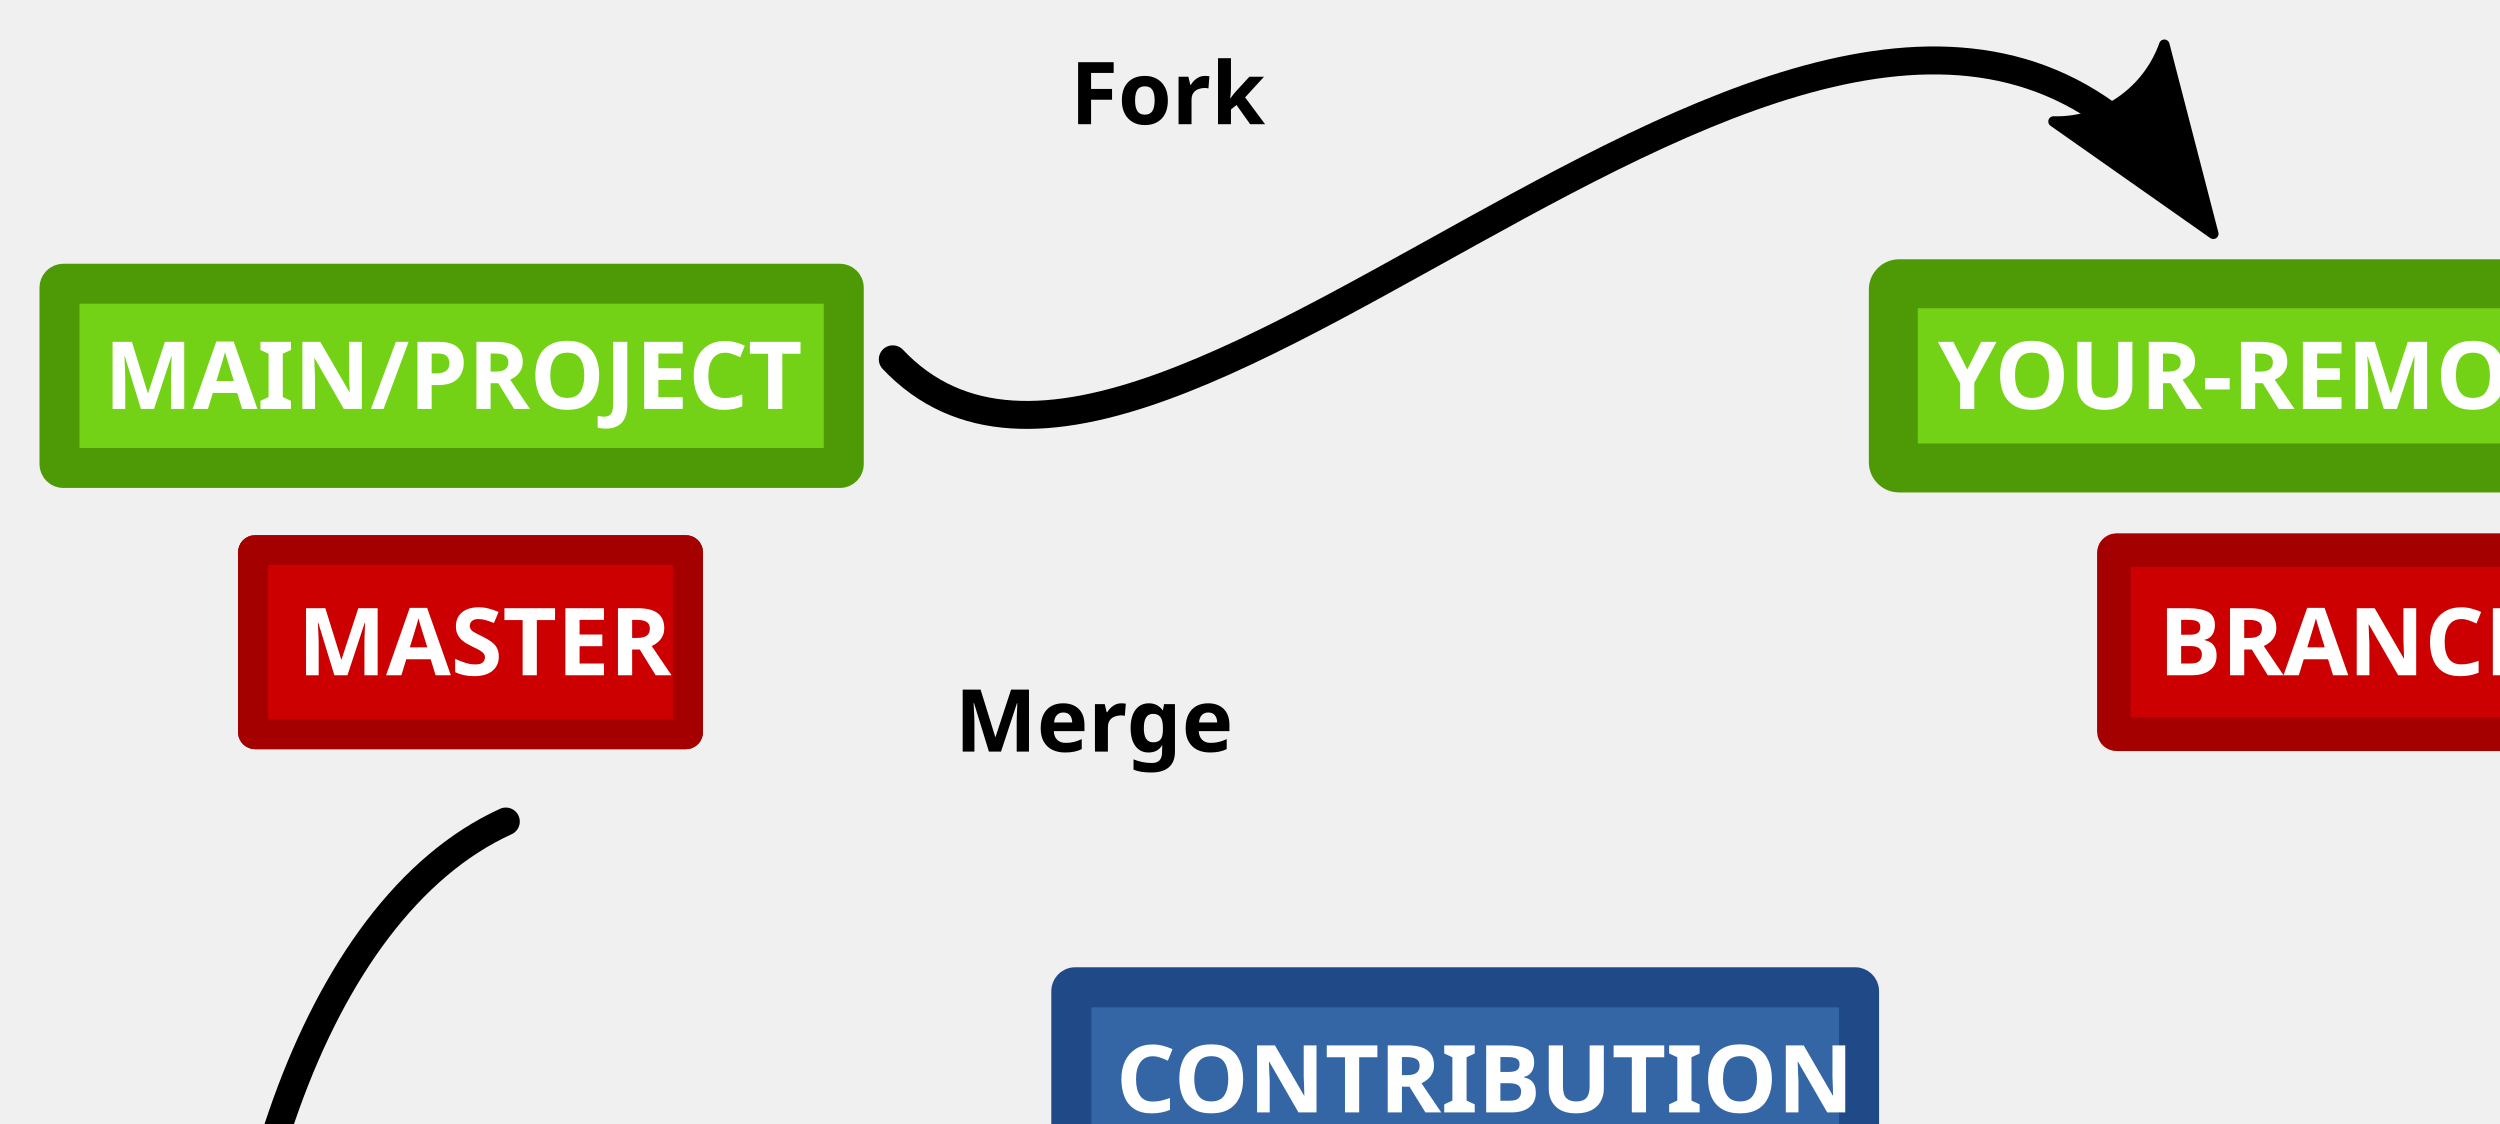
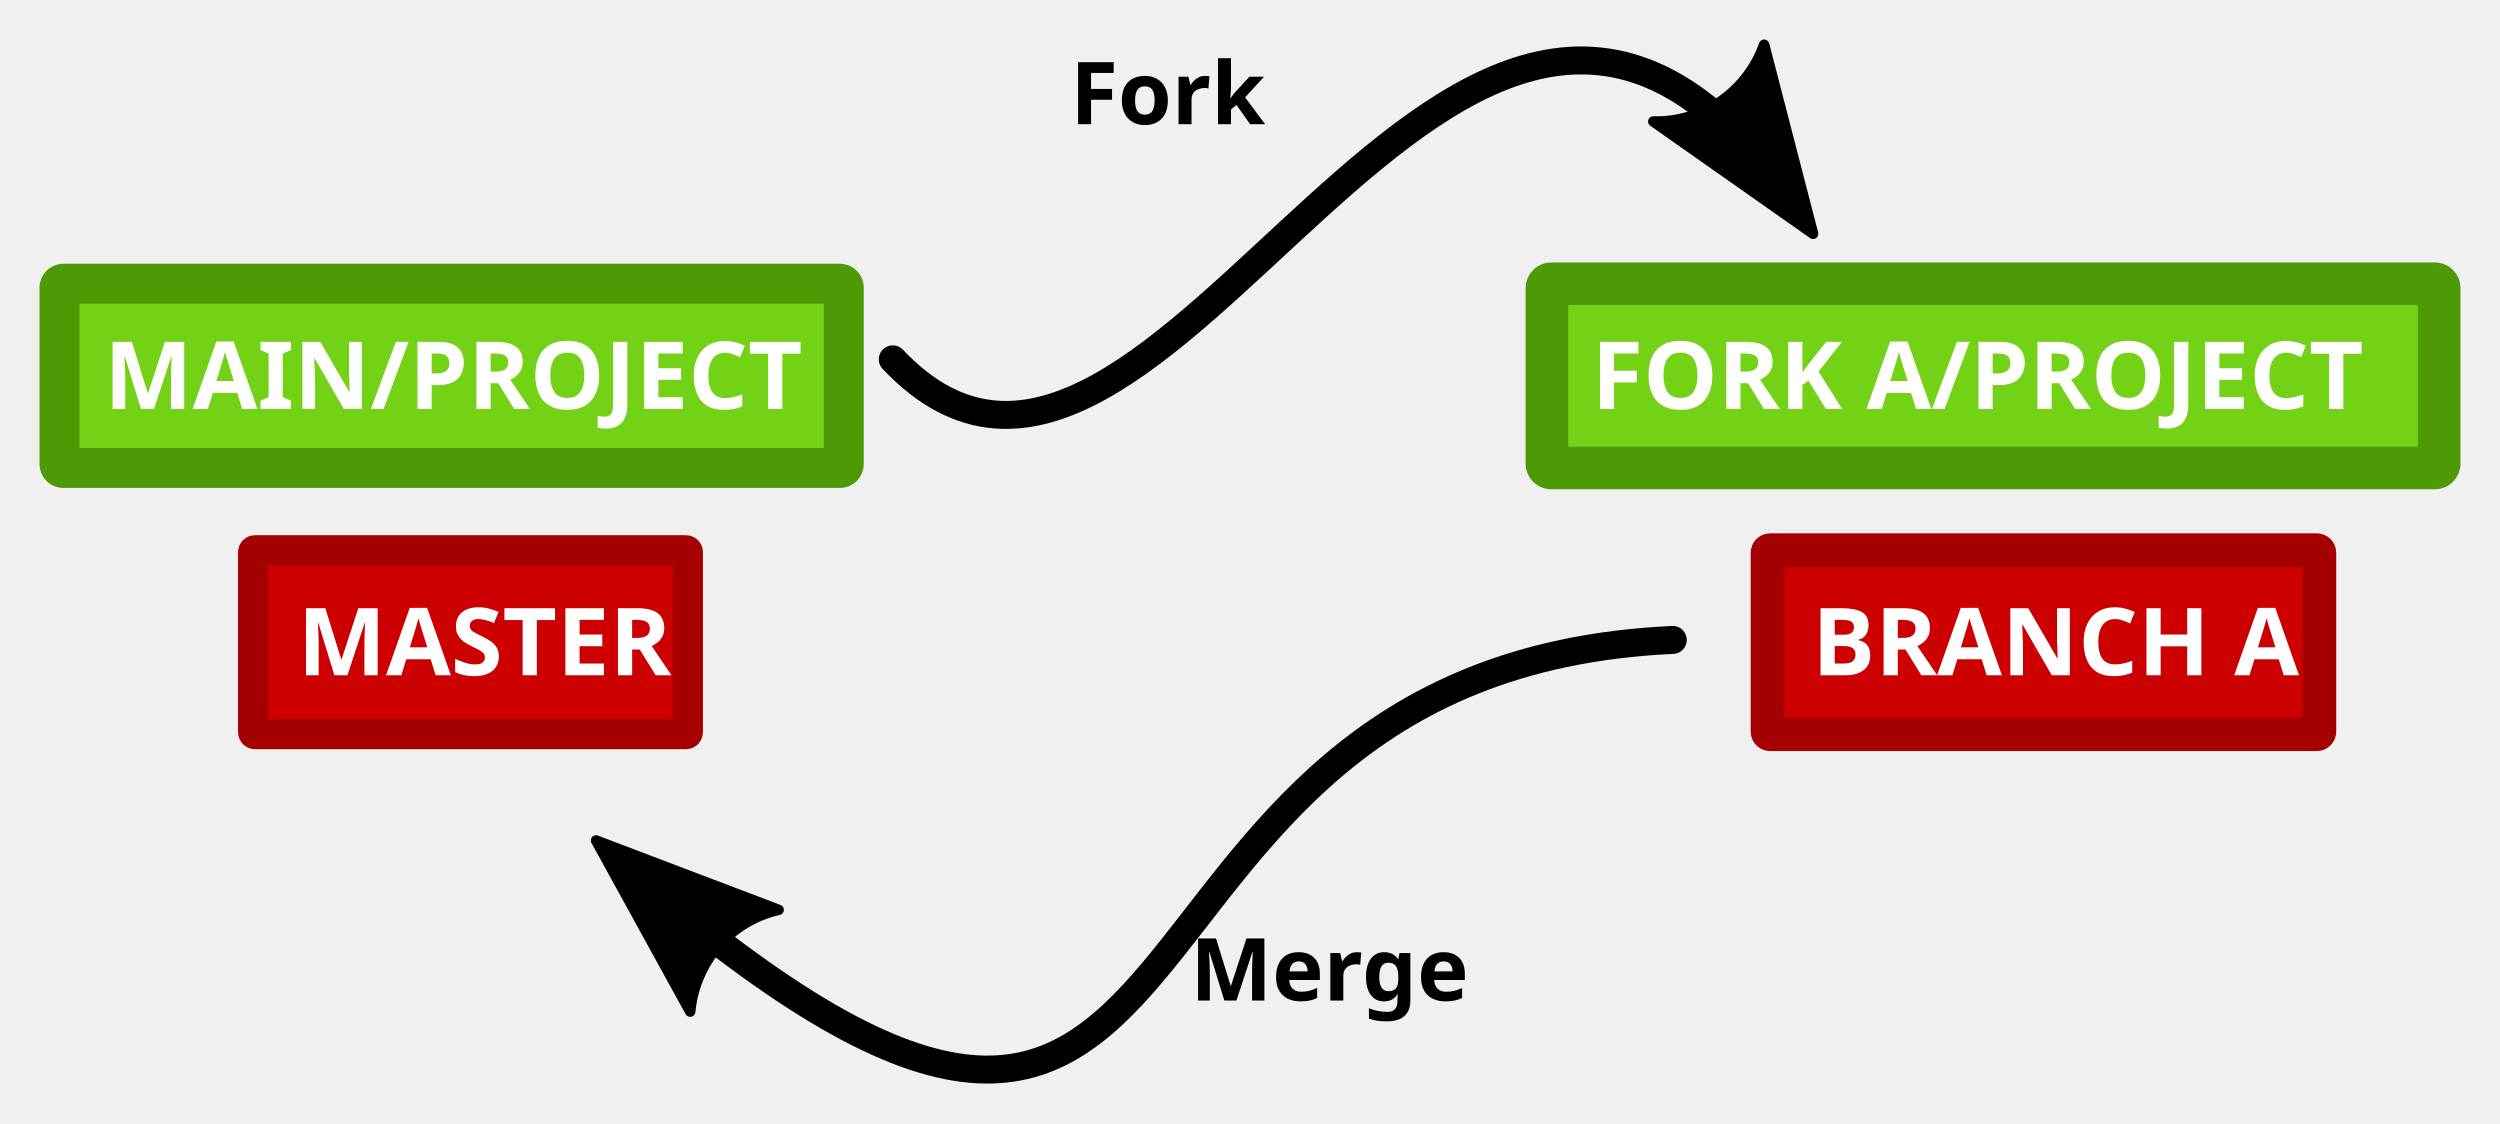
<svg xmlns="http://www.w3.org/2000/svg" width="632.78" height="284.261" viewBox="0 0 632.78 284.261" version="1.1" id="svg8">
  <defs id="defs2">
    <marker orient="auto" refY="0" refX="0" id="marker7130" style="overflow:visible">
      <path id="path7128" style="fill:#000000;fill-opacity:1;fill-rule:evenodd;stroke:#000000;stroke-width:0.625;stroke-linejoin:round;stroke-opacity:1" d="M 8.719,4.034 -2.207,0.016 8.719,-4.002 c -1.745,2.372 -1.735,5.617 -6e-7,8.035 z" transform="scale(-0.6)" />
    </marker>
    <marker style="overflow:visible" id="marker5882" refX="0" refY="0" orient="auto">
      <path transform="scale(-0.6)" d="M 8.719,4.034 -2.207,0.016 8.719,-4.002 c -1.745,2.372 -1.735,5.617 -6e-7,8.035 z" style="fill:#000000;fill-opacity:1;fill-rule:evenodd;stroke:#000000;stroke-width:0.625;stroke-linejoin:round;stroke-opacity:1" id="path5880" />
    </marker>
    <marker orient="auto" refY="0" refX="0" id="Arrow2Lend" style="overflow:visible">
      <path id="path5263" style="fill:#000000;fill-opacity:1;fill-rule:evenodd;stroke:#000000;stroke-width:0.625;stroke-linejoin:round;stroke-opacity:1" d="M 8.719,4.034 -2.207,0.016 8.719,-4.002 c -1.745,2.372 -1.735,5.617 -6e-7,8.035 z" transform="matrix(-1.1,0,0,-1.1,-1.1,0)" />
    </marker>
    <marker orient="auto" refY="0" refX="0" id="Arrow1Lend" style="overflow:visible">
      <path id="path5245" d="M 0,0 5,-5 -12.5,0 5,5 Z" style="fill:#000000;fill-opacity:1;fill-rule:evenodd;stroke:#000000;stroke-width:1pt;stroke-opacity:1" transform="matrix(-0.8,0,0,-0.8,-10,0)" />
    </marker>
    <marker orient="auto" refY="0" refX="0" id="Arrow1Lstart" style="overflow:visible">
      <path id="path5242" d="M 0,0 5,-5 -12.5,0 5,5 Z" style="fill:#000000;fill-opacity:1;fill-rule:evenodd;stroke:#000000;stroke-width:1pt;stroke-opacity:1" transform="matrix(0.8,0,0,0.8,10,0)" />
    </marker>
  </defs>
  <g id="layer1" transform="translate(-93.06742,-443.0805)">
-     <g id="g95">
-       <rect transform="rotate(90)" ry="0.958" y="-306.636" x="514.902" height="198.51" width="46.628" id="rect4584" style="opacity:1;fill:#73d216;fill-opacity:1;stroke:#4e9a06;stroke-width:10.118;stroke-linecap:square;stroke-linejoin:miter;stroke-miterlimit:4;stroke-dasharray:none;stroke-dashoffset:0;stroke-opacity:1" />
-       <text id="text4588" y="546.581" x="119.425" style="font-style:normal;font-variant:normal;font-weight:bold;font-stretch:normal;font-size:23.759px;line-height:1.25;font-family:'Fira Code';-inkscape-font-specification:'Fira Code Bold';letter-spacing:0px;word-spacing:0px;fill:#ffffff;fill-opacity:1;stroke:none;stroke-width:2.97" xml:space="preserve">
-         <tspan style="font-style:normal;font-variant:normal;font-weight:bold;font-stretch:normal;font-family:'Fira Code';-inkscape-font-specification:'Fira Code Bold';fill:#ffffff;fill-opacity:1;stroke-width:2.97" y="546.581" x="119.425" id="tspan4586">MAIN/PROJECT</tspan>
-       </text>
-     </g>
-     <rect ry="1.438" y="-870.236" x="514.902" height="297.948" width="46.628" id="rect5214" style="opacity:1;fill:#73d216;fill-opacity:1;stroke:#4e9a06;stroke-width:12.395;stroke-linecap:square;stroke-linejoin:miter;stroke-miterlimit:4;stroke-dasharray:none;stroke-dashoffset:0;stroke-opacity:1" transform="rotate(90)" />
-     <text id="text5218" y="546.581" x="583.587" style="font-style:normal;font-variant:normal;font-weight:bold;font-stretch:normal;font-size:23.759px;line-height:1.25;font-family:sans-serif;-inkscape-font-specification:'sans-serif Bold';letter-spacing:0px;word-spacing:0px;fill:#ffffff;fill-opacity:1;stroke:none;stroke-width:2.97" xml:space="preserve">
-       <tspan style="font-style:normal;font-variant:normal;font-weight:bold;font-stretch:normal;font-family:'Fira Code';-inkscape-font-specification:'Fira Code Bold';fill:#ffffff;fill-opacity:1;stroke-width:2.97" y="546.581" x="583.587" id="tspan5216">YOUR-REMOTE/PROJECT</tspan>
+     <rect style="opacity:1;fill:#73d216;fill-opacity:1;stroke:#4e9a06;stroke-width:10.118;stroke-linecap:square;stroke-linejoin:miter;stroke-miterlimit:4;stroke-dasharray:none;stroke-dashoffset:0;stroke-opacity:1" id="rect4584" width="46.628" height="198.51" x="514.902" y="-306.636" ry="0.958" transform="rotate(90)" />
+     <text xml:space="preserve" style="font-style:normal;font-variant:normal;font-weight:bold;font-stretch:normal;font-size:23.759px;line-height:1.25;font-family:'Fira Code';-inkscape-font-specification:'Fira Code Bold';letter-spacing:0px;word-spacing:0px;fill:#ffffff;fill-opacity:1;stroke:none;stroke-width:2.97" x="119.425" y="546.581" id="text4588">
+       <tspan id="tspan4586" x="119.425" y="546.581" style="font-style:normal;font-variant:normal;font-weight:bold;font-stretch:normal;font-family:'Fira Code';-inkscape-font-specification:'Fira Code Bold';fill:#ffffff;fill-opacity:1;stroke-width:2.97">MAIN/PROJECT</tspan>
    </text>
-     <path id="path5878" d="M 719.053,209.241 C 559.456,216.547 616.022,407.241 453.647,266.102" style="fill:none;stroke:#000000;stroke-width:7.076;stroke-linecap:round;stroke-linejoin:round;stroke-opacity:1;marker-end:url(#marker5882)" />
-     <rect ry="0.675" y="-767.826" x="582.314" height="139.719" width="46.628" id="rect6276" style="opacity:1;fill:#cc0000;fill-opacity:1;stroke:#a40000;stroke-width:8.488;stroke-linecap:square;stroke-linejoin:miter;stroke-miterlimit:4;stroke-dasharray:none;stroke-dashoffset:0;stroke-opacity:1" transform="rotate(90)" />
-     <text id="text6280" y="613.994" x="639.405" style="font-style:normal;font-variant:normal;font-weight:bold;font-stretch:normal;font-size:23.759px;line-height:1.25;font-family:'Fira Code';-inkscape-font-specification:'Fira Code Bold';letter-spacing:0px;word-spacing:0px;fill:#ffffff;fill-opacity:1;stroke:none;stroke-width:2.97" xml:space="preserve">
-       <tspan style="font-style:normal;font-variant:normal;font-weight:bold;font-stretch:normal;font-family:'Fira Code';-inkscape-font-specification:'Fira Code Bold';fill:#ffffff;fill-opacity:1;stroke-width:2.97" y="613.994" x="639.405" id="tspan6278">BRANCH A</tspan>
+     <rect ry="1.09" y="-710.452" x="514.902" height="225.839" width="46.628" id="rect5214" style="opacity:1;fill:#73d216;fill-opacity:1;stroke:#4e9a06;stroke-width:10.792;stroke-linecap:square;stroke-linejoin:miter;stroke-miterlimit:4;stroke-dasharray:none;stroke-dashoffset:0;stroke-opacity:1" transform="rotate(90)" />
+     <text id="text5218" y="546.581" x="495.912" style="font-style:normal;font-variant:normal;font-weight:bold;font-stretch:normal;font-size:23.759px;line-height:1.25;font-family:sans-serif;-inkscape-font-specification:'sans-serif Bold';letter-spacing:0px;word-spacing:0px;fill:#ffffff;fill-opacity:1;stroke:none;stroke-width:2.97" xml:space="preserve">
+       <tspan style="font-style:normal;font-variant:normal;font-weight:bold;font-stretch:normal;font-family:'Fira Code';-inkscape-font-specification:'Fira Code Bold';fill:#ffffff;fill-opacity:1;stroke-width:2.97" y="546.581" x="495.912" id="tspan5216">FORK A/PROJECT</tspan>
+     </text>
+     <path id="path5878" d="M 516.465,605.054 C 356.868,612.36 413.434,803.054 251.059,661.915" style="fill:none;stroke:#000000;stroke-width:7.076;stroke-linecap:round;stroke-linejoin:round;stroke-opacity:1;marker-end:url(#marker5882)" />
+     <rect ry="0.675" y="-680.151" x="582.314" height="139.719" width="46.628" id="rect6276" style="opacity:1;fill:#cc0000;fill-opacity:1;stroke:#a40000;stroke-width:8.488;stroke-linecap:square;stroke-linejoin:miter;stroke-miterlimit:4;stroke-dasharray:none;stroke-dashoffset:0;stroke-opacity:1" transform="rotate(90)" />
+     <text id="text6280" y="613.994" x="551.731" style="font-style:normal;font-variant:normal;font-weight:bold;font-stretch:normal;font-size:23.759px;line-height:1.25;font-family:'Fira Code';-inkscape-font-specification:'Fira Code Bold';letter-spacing:0px;word-spacing:0px;fill:#ffffff;fill-opacity:1;stroke:none;stroke-width:2.97" xml:space="preserve">
+       <tspan style="font-style:normal;font-variant:normal;font-weight:bold;font-stretch:normal;font-family:'Fira Code';-inkscape-font-specification:'Fira Code Bold';fill:#ffffff;fill-opacity:1;stroke-width:2.97" y="613.994" x="551.731" id="tspan6278">BRANCH A</tspan>
    </text>
    <rect style="opacity:1;fill:#cc0000;fill-opacity:1;stroke:#a40000;stroke-width:7.536;stroke-linecap:square;stroke-linejoin:miter;stroke-miterlimit:4;stroke-dasharray:none;stroke-dashoffset:0;stroke-opacity:1" id="rect6326" width="46.628" height="110.138" x="582.314" y="-267.224" ry="0.532" transform="rotate(90)" />
    <text xml:space="preserve" style="font-style:normal;font-variant:normal;font-weight:bold;font-stretch:normal;font-size:23.759px;line-height:1.25;font-family:sans-serif;-inkscape-font-specification:'sans-serif Bold';letter-spacing:0px;word-spacing:0px;fill:#ffffff;fill-opacity:1;stroke:none;stroke-width:2.97" x="168.385" y="613.994" id="text6330">
      <tspan id="tspan6328" x="168.385" y="613.994" style="font-style:normal;font-variant:normal;font-weight:bold;font-stretch:normal;font-family:'Fira Code';-inkscape-font-specification:'Fira Code Bold';fill:#ffffff;fill-opacity:1;stroke-width:2.97">MASTER</tspan>
    </text>
-     <path style="fill:none;stroke:#000000;stroke-width:7.076;stroke-linecap:round;stroke-linejoin:round;stroke-opacity:1;marker-end:url(#marker7130)" d="m 319.043,534.03 c 68.049,72.029 243.903,-162.06 328.842,-39.442" id="path7126" />
+     <path style="fill:none;stroke:#000000;stroke-width:7.076;stroke-linecap:round;stroke-linejoin:round;stroke-opacity:1;marker-end:url(#marker7130)" d="m 319.043,534.03 c 68.049,72.029 142.609,-162.06 227.548,-39.442" id="path7126" />
    <text xml:space="preserve" style="font-style:normal;font-variant:normal;font-weight:bold;font-stretch:normal;font-size:21.996px;line-height:1.25;font-family:'Fira Code';-inkscape-font-specification:'Fira Code Bold';font-variant-ligatures:normal;font-variant-caps:normal;font-variant-numeric:normal;font-feature-settings:normal;text-align:center;letter-spacing:0px;word-spacing:0px;writing-mode:lr-tb;text-anchor:middle;fill:#000000;fill-opacity:1;stroke:none;stroke-width:2.75" x="402.918" y="474.521" id="text8064">
      <tspan id="tspan8062" x="402.918" y="474.521" style="font-style:normal;font-variant:normal;font-weight:bold;font-stretch:normal;font-family:'Fira Code';-inkscape-font-specification:'Fira Code Bold';stroke-width:2.75">Fork</tspan>
    </text>
-     <text id="text8068" y="633.331" x="384.263" style="font-style:normal;font-variant:normal;font-weight:bold;font-stretch:normal;font-size:21.996px;line-height:1.25;font-family:sans-serif;-inkscape-font-specification:'sans-serif, Bold';font-variant-ligatures:normal;font-variant-caps:normal;font-variant-numeric:normal;font-feature-settings:normal;text-align:center;letter-spacing:0px;word-spacing:0px;writing-mode:lr-tb;text-anchor:middle;fill:#000000;fill-opacity:1;stroke:none;stroke-width:2.75" xml:space="preserve">
-       <tspan style="font-style:normal;font-variant:normal;font-weight:bold;font-stretch:normal;font-family:'Fira Code';-inkscape-font-specification:'Fira Code Bold';stroke-width:2.75" y="633.331" x="384.263" id="tspan8066">Merge</tspan>
+     <text id="text8068" y="696.32" x="443.847" style="font-style:normal;font-variant:normal;font-weight:bold;font-stretch:normal;font-size:21.996px;line-height:1.25;font-family:sans-serif;-inkscape-font-specification:'sans-serif, Bold';font-variant-ligatures:normal;font-variant-caps:normal;font-variant-numeric:normal;font-feature-settings:normal;text-align:center;letter-spacing:0px;word-spacing:0px;writing-mode:lr-tb;text-anchor:middle;fill:#000000;fill-opacity:1;stroke:none;stroke-width:2.75" xml:space="preserve">
+       <tspan style="font-style:normal;font-variant:normal;font-weight:bold;font-stretch:normal;font-family:'Fira Code';-inkscape-font-specification:'Fira Code Bold';stroke-width:2.75" y="696.32" x="443.847" id="tspan8066">Merge</tspan>
    </text>
-     <g id="g72" transform="translate(17.02423,71.50175)">
-       <rect ry="1.438" y="-568.056" x="824.743" height="297.948" width="46.628" id="rect44" style="opacity:1;fill:#73d216;fill-opacity:1;stroke:#4e9a06;stroke-width:12.395;stroke-linecap:square;stroke-linejoin:miter;stroke-miterlimit:4;stroke-dasharray:none;stroke-dashoffset:0;stroke-opacity:1" transform="rotate(90)" />
-       <text id="text48" y="856.422" x="281.407" style="font-style:normal;font-variant:normal;font-weight:bold;font-stretch:normal;font-size:23.759px;line-height:1.25;font-family:sans-serif;-inkscape-font-specification:'sans-serif Bold';letter-spacing:0px;word-spacing:0px;fill:#ffffff;fill-opacity:1;stroke:none;stroke-width:2.97" xml:space="preserve">
-         <tspan style="font-style:normal;font-variant:normal;font-weight:bold;font-stretch:normal;font-family:'Fira Code';-inkscape-font-specification:'Fira Code Bold';fill:#ffffff;fill-opacity:1;stroke-width:2.97" y="856.422" x="281.407" id="tspan46">YOUR-LOCAL/PROJECT</tspan>
-       </text>
-     </g>
-     <g id="g67" transform="translate(116.6159,72.35296)">
-       <rect ry="0.675" y="-465.646" x="892.155" height="139.719" width="46.628" id="rect50" style="opacity:1;fill:#cc0000;fill-opacity:1;stroke:#a40000;stroke-width:8.488;stroke-linecap:square;stroke-linejoin:miter;stroke-miterlimit:4;stroke-dasharray:none;stroke-dashoffset:0;stroke-opacity:1" transform="rotate(90)" />
-       <text id="text54" y="923.835" x="337.225" style="font-style:normal;font-variant:normal;font-weight:bold;font-stretch:normal;font-size:23.759px;line-height:1.25;font-family:'Fira Code';-inkscape-font-specification:'Fira Code Bold';letter-spacing:0px;word-spacing:0px;fill:#ffffff;fill-opacity:1;stroke:none;stroke-width:2.97" xml:space="preserve">
-         <tspan style="font-style:normal;font-variant:normal;font-weight:bold;font-stretch:normal;font-family:'Fira Code';-inkscape-font-specification:'Fira Code Bold';fill:#ffffff;fill-opacity:1;stroke-width:2.97" y="923.835" x="337.225" id="tspan52">BRANCH A</tspan>
-       </text>
-     </g>
-     <g id="g77" transform="translate(18.72665,80.86507)">
-       <rect ry="0.963" y="-544.887" x="612.107" height="199.382" width="46.628" id="rect58" style="opacity:1;fill:#3465a4;fill-opacity:1;stroke:#204a87;stroke-width:10.14;stroke-linecap:square;stroke-linejoin:miter;stroke-miterlimit:4;stroke-dasharray:none;stroke-dashoffset:0;stroke-opacity:1" transform="rotate(90)" />
-       <text id="text62" y="643.786" x="356.803" style="font-style:normal;font-variant:normal;font-weight:bold;font-stretch:normal;font-size:23.759px;line-height:1.25;font-family:'Fira Code';-inkscape-font-specification:'Fira Code Bold';letter-spacing:0px;word-spacing:0px;fill:#ffffff;fill-opacity:1;stroke:none;stroke-width:2.97" xml:space="preserve">
-         <tspan style="font-style:normal;font-variant:normal;font-weight:bold;font-stretch:normal;font-family:'Fira Code';-inkscape-font-specification:'Fira Code Bold';fill:#ffffff;fill-opacity:1;stroke-width:2.97" y="643.786" x="356.803" id="tspan60">CONTRIBUTION</tspan>
-       </text>
-     </g>
-     <g id="g90">
-       <rect style="opacity:1;fill:#cc0000;fill-opacity:1;stroke:#a40000;stroke-width:7.536;stroke-linecap:square;stroke-linejoin:miter;stroke-miterlimit:4;stroke-dasharray:none;stroke-dashoffset:0;stroke-opacity:1" id="rect81" width="46.628" height="110.138" x="582.314" y="-267.224" ry="0.532" transform="rotate(90)" />
-       <text xml:space="preserve" style="font-style:normal;font-variant:normal;font-weight:bold;font-stretch:normal;font-size:23.759px;line-height:1.25;font-family:sans-serif;-inkscape-font-specification:'sans-serif Bold';letter-spacing:0px;word-spacing:0px;fill:#ffffff;fill-opacity:1;stroke:none;stroke-width:2.97" x="168.385" y="613.994" id="text85">
-         <tspan id="tspan83" x="168.385" y="613.994" style="font-style:normal;font-variant:normal;font-weight:bold;font-stretch:normal;font-family:'Fira Code';-inkscape-font-specification:'Fira Code Bold';fill:#ffffff;fill-opacity:1;stroke-width:2.97">MASTER</tspan>
-       </text>
-     </g>
-     <g id="g103" transform="translate(128.5329,381.3427)">
-       <rect transform="rotate(90)" ry="0.532" y="-267.224" x="582.314" height="110.138" width="46.628" id="rect97" style="opacity:1;fill:#cc0000;fill-opacity:1;stroke:#a40000;stroke-width:7.536;stroke-linecap:square;stroke-linejoin:miter;stroke-miterlimit:4;stroke-dasharray:none;stroke-dashoffset:0;stroke-opacity:1" />
-       <text id="text101" y="613.994" x="168.385" style="font-style:normal;font-variant:normal;font-weight:bold;font-stretch:normal;font-size:23.759px;line-height:1.25;font-family:sans-serif;-inkscape-font-specification:'sans-serif Bold';letter-spacing:0px;word-spacing:0px;fill:#ffffff;fill-opacity:1;stroke:none;stroke-width:2.97" xml:space="preserve">
-         <tspan style="font-style:normal;font-variant:normal;font-weight:bold;font-stretch:normal;font-family:'Fira Code';-inkscape-font-specification:'Fira Code Bold';fill:#ffffff;fill-opacity:1;stroke-width:2.97" y="613.994" x="168.385" id="tspan99">MASTER</tspan>
-       </text>
-     </g>
-     <path style="fill:none;stroke:#000000;stroke-width:7.076;stroke-linecap:round;stroke-linejoin:round;stroke-opacity:1;marker-end:url(#marker5882)" d="m 221.095,651.019 c -98.31,44.759 -104.733,335.045 42.732,342.017" id="path105" />
  </g>
</svg>
